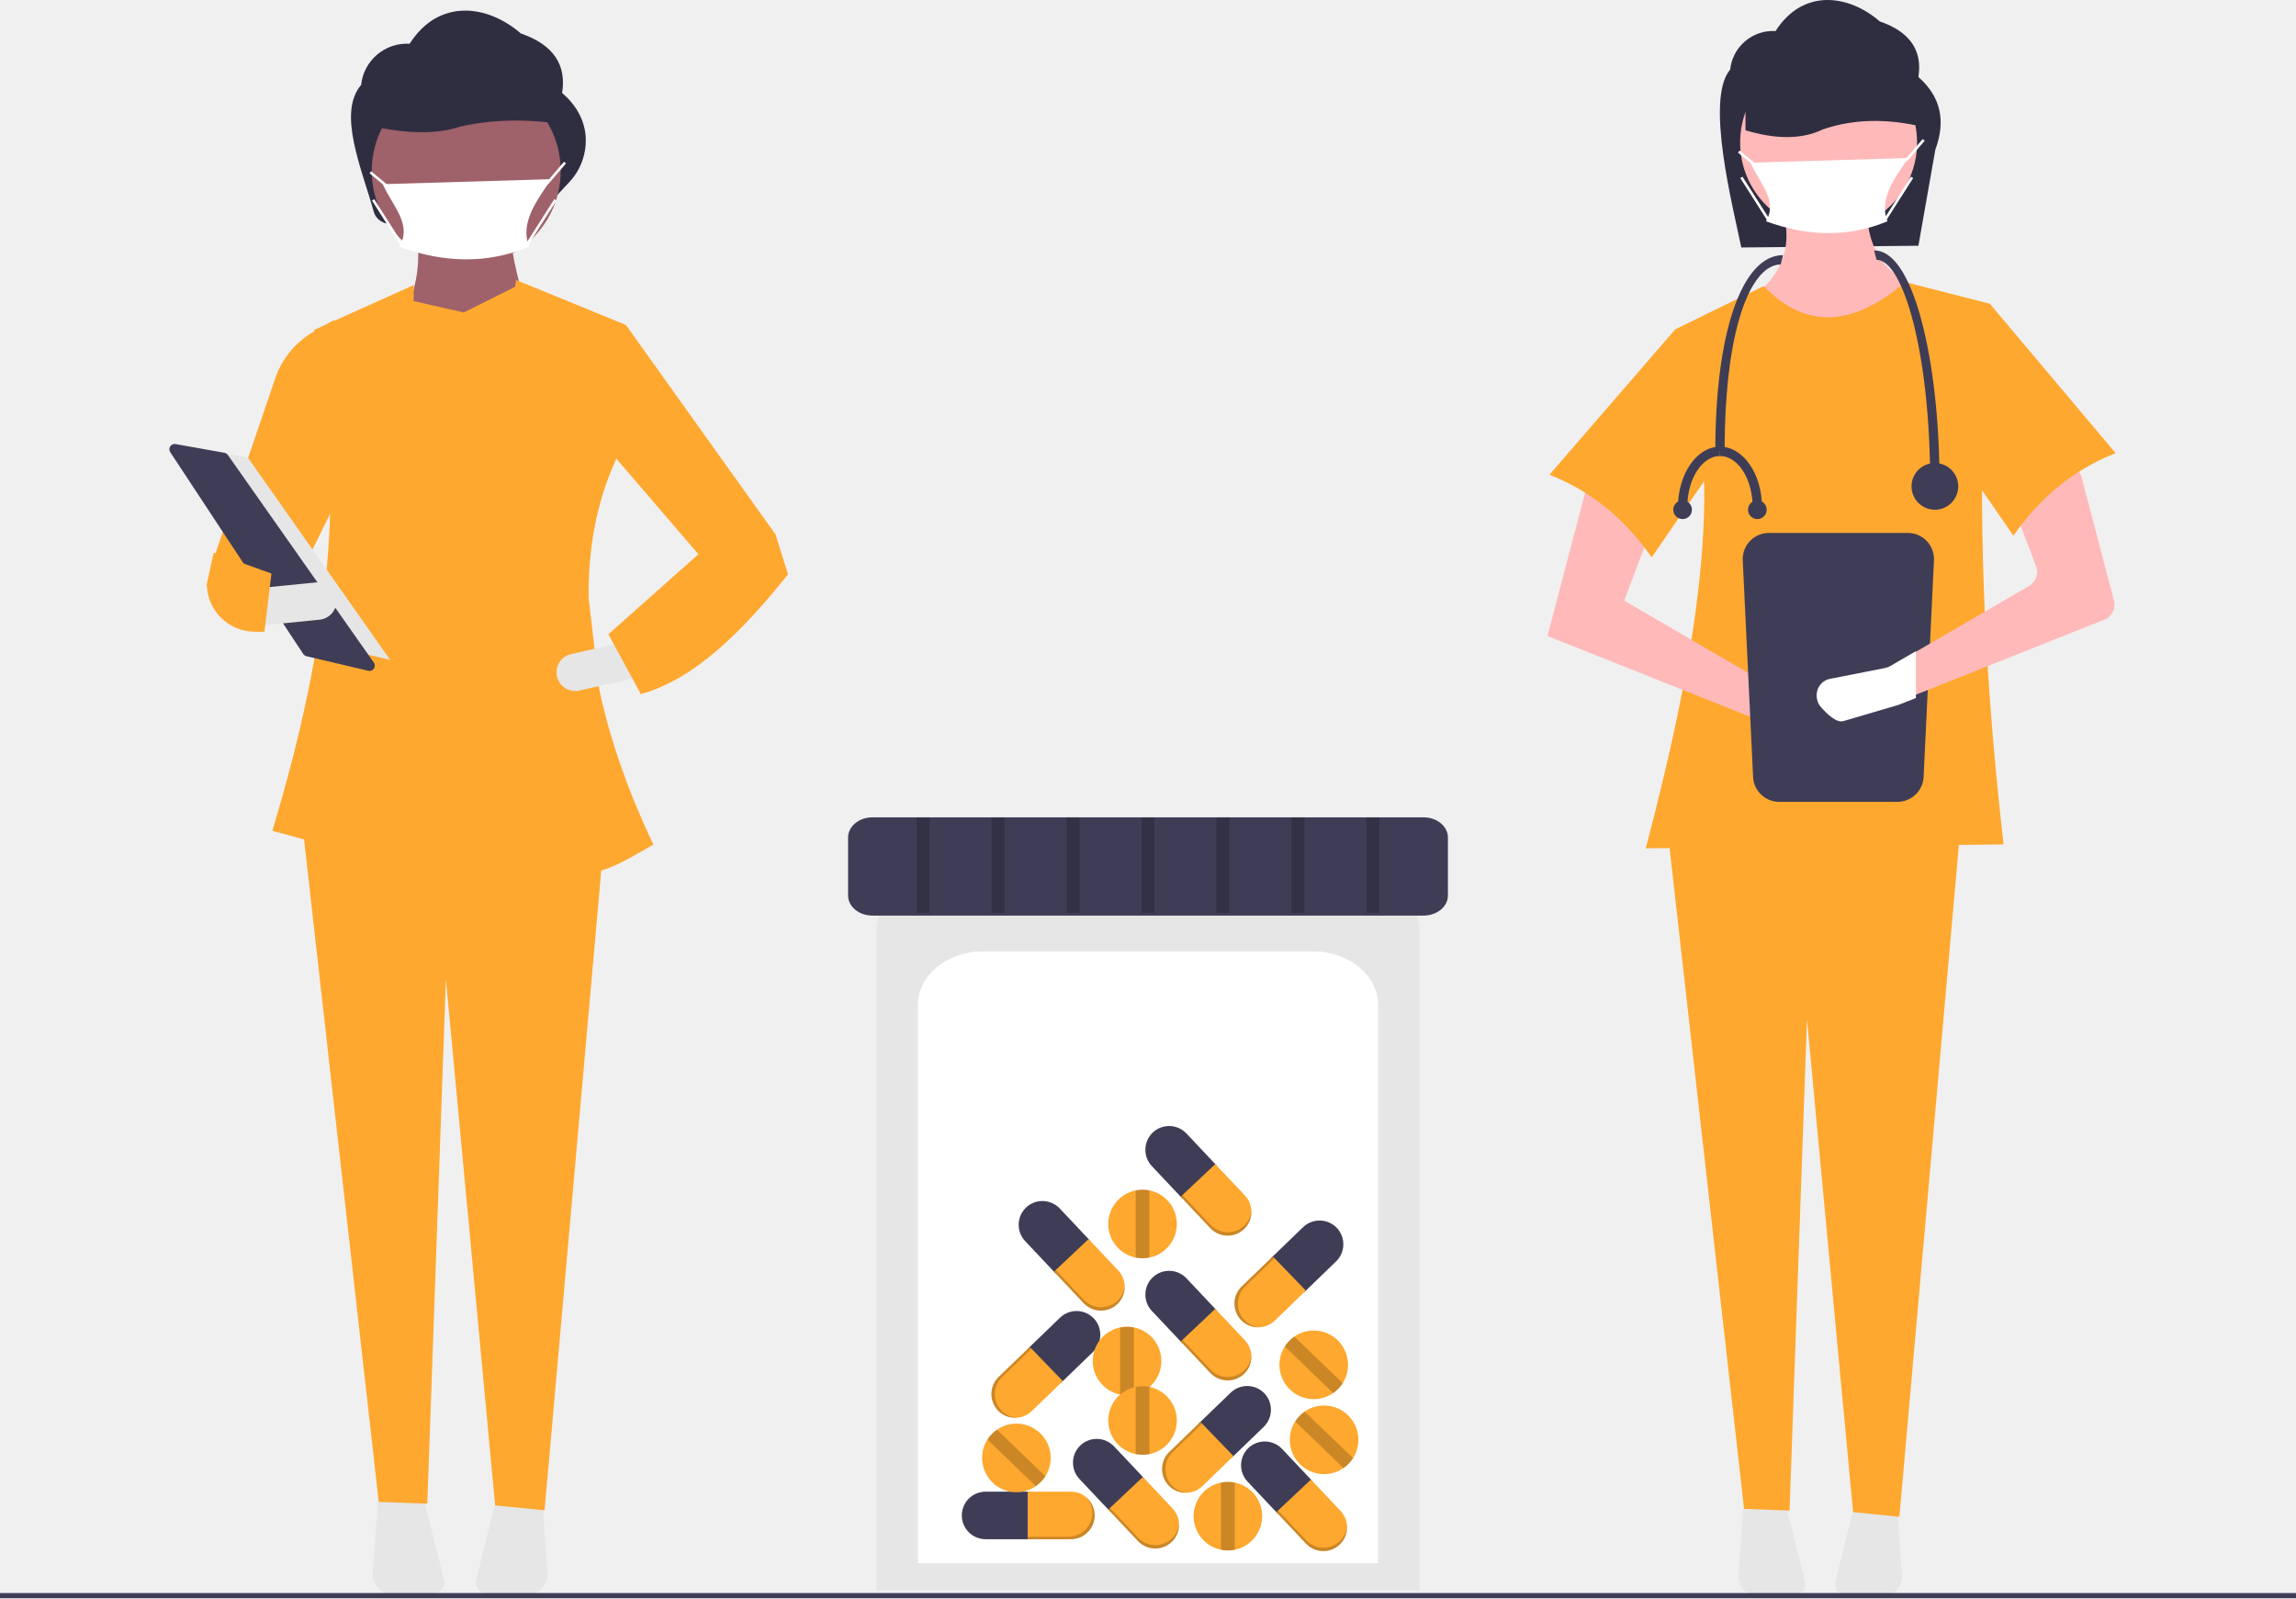
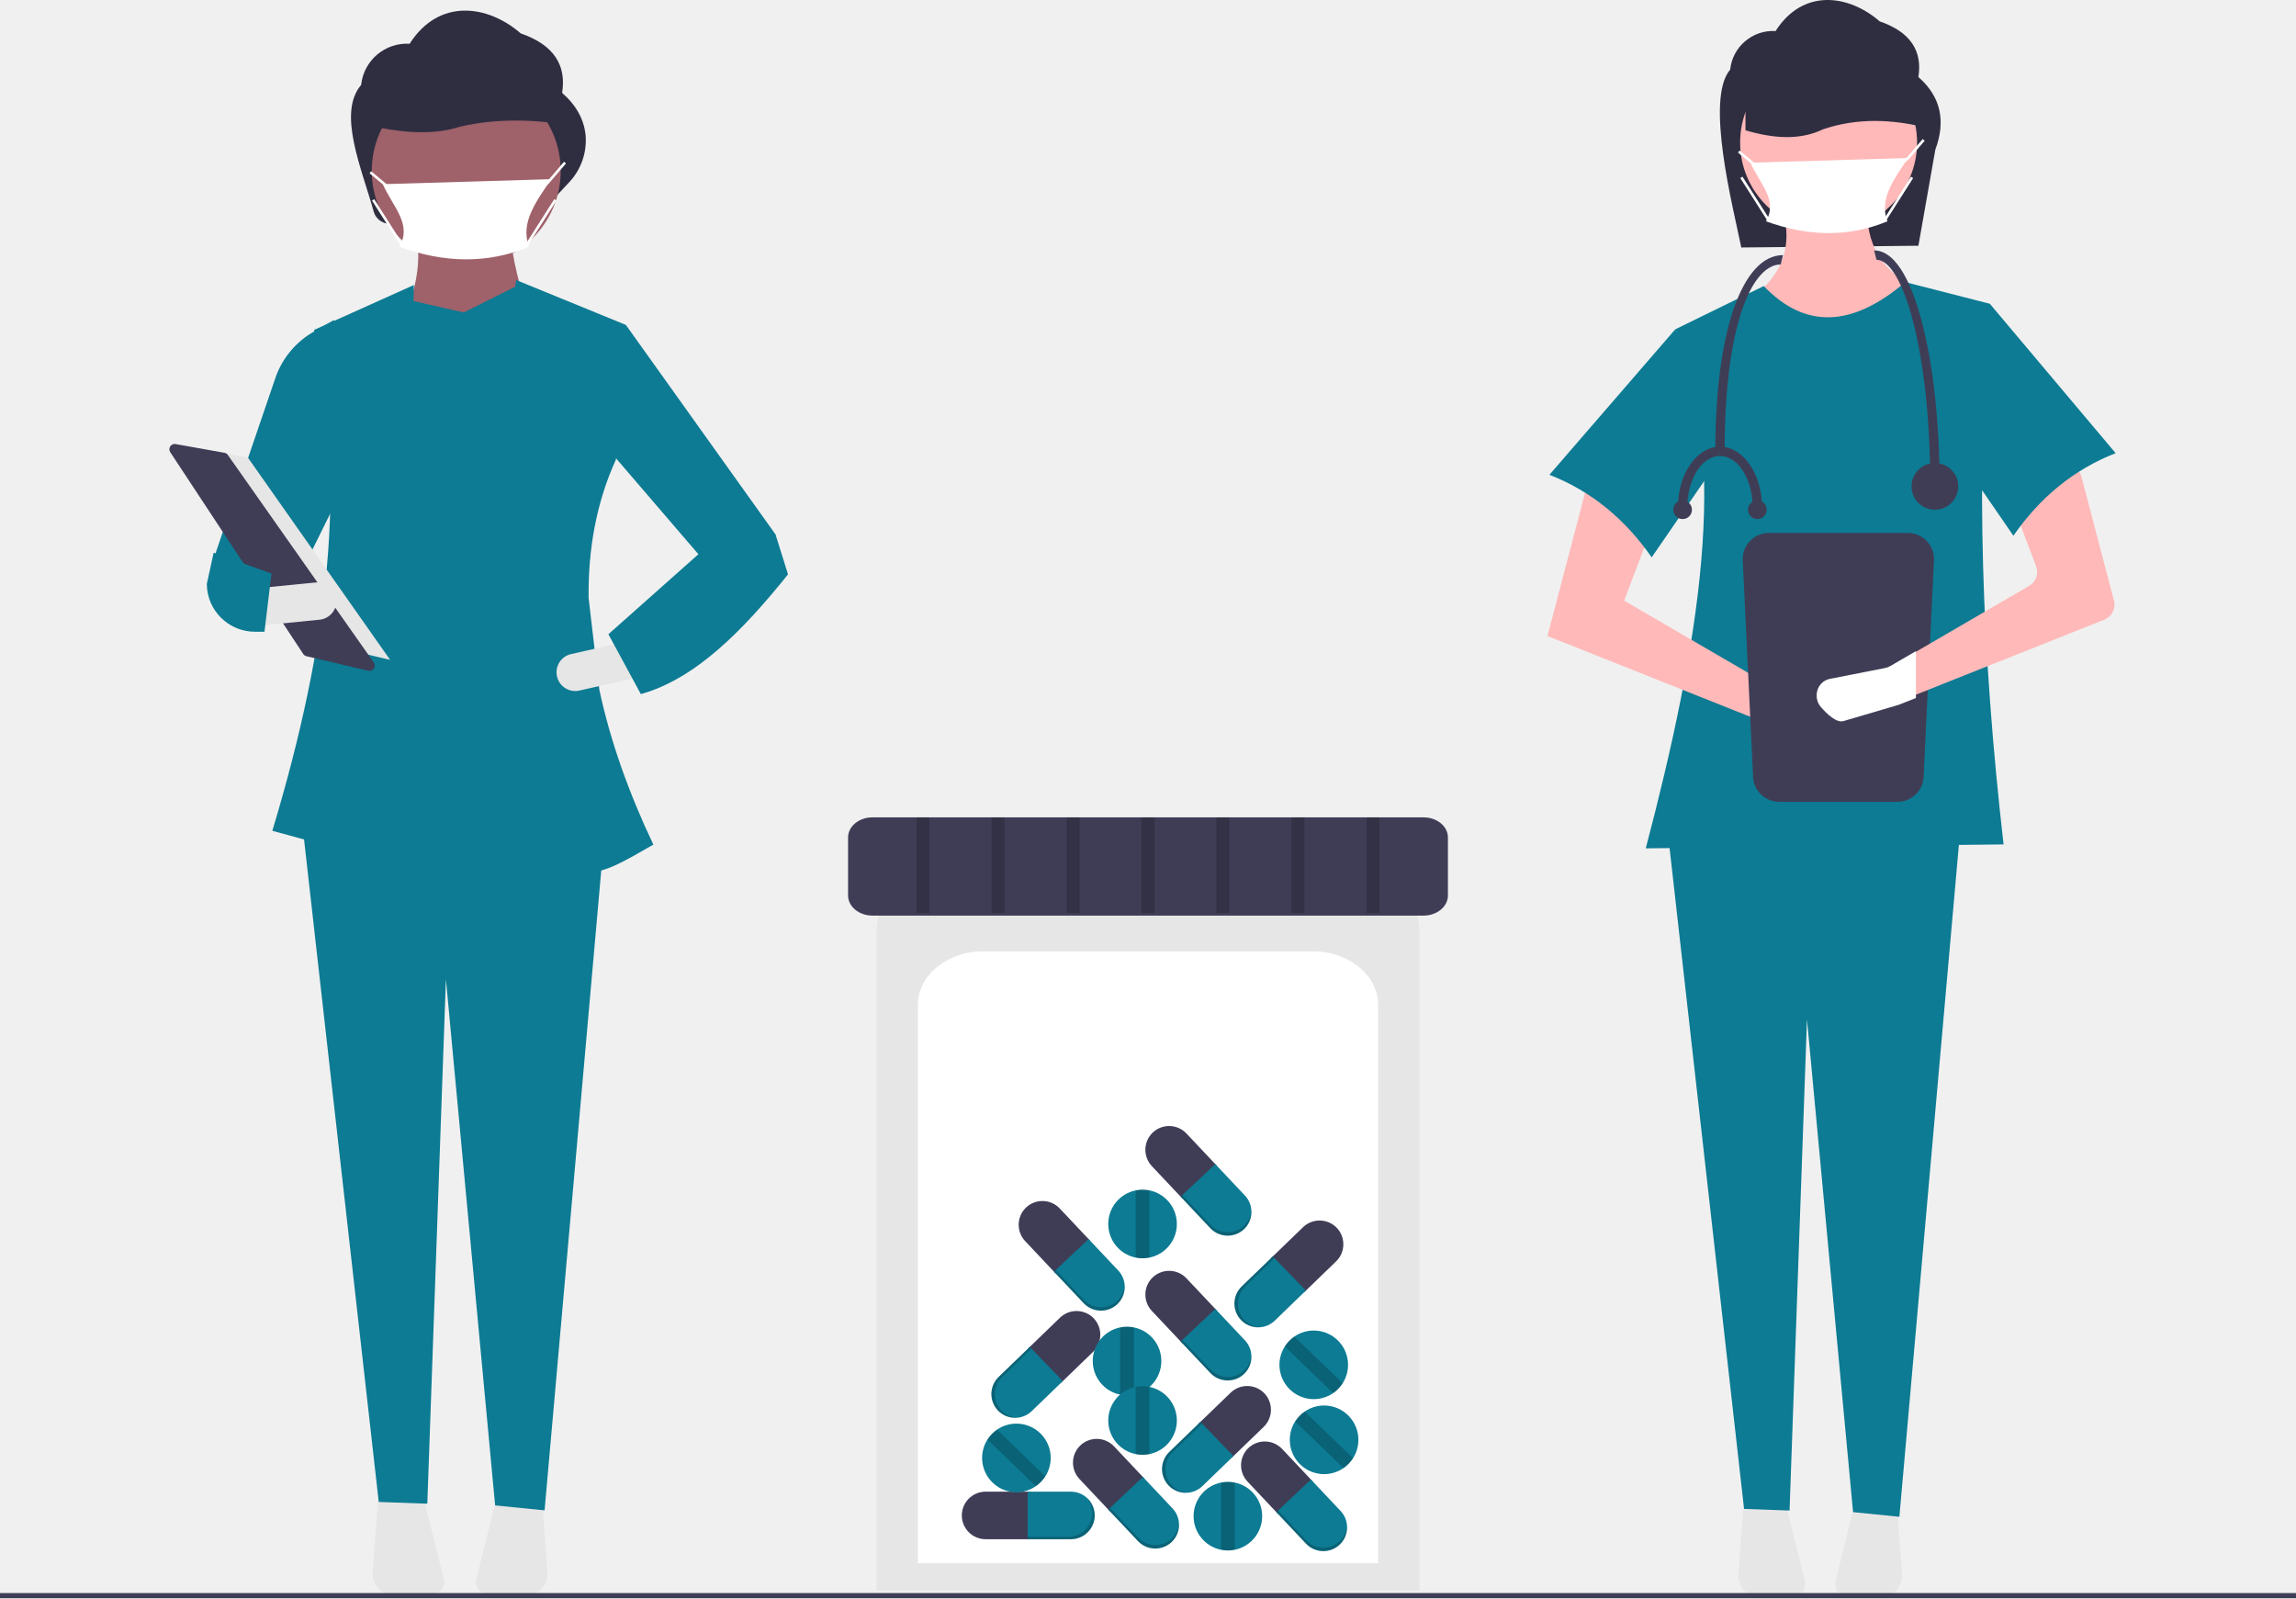
<svg xmlns="http://www.w3.org/2000/svg" id="ba65d029-7b6e-4d16-9739-50ea7099b679" data-name="Layer 1" width="888" height="618.106" viewBox="0 0 888 618.106">
  <path d="M897.957,235.99l-68.502.667c-3.22-15.851-14.038-57.443-4.295-68.787A16.674,16.674,0,0,1,842.723,152.95h0c10.617-16.62,28.302-14.124,40.255-3.745,12.029,4.151,16.565,11.525,14.979,21.532,8.909,7.798,10.552,17.285,6.553,28.085Z" transform="translate(-156 -140.947)" fill="#2f2e41" />
  <path d="M891.362,278.189l-49.422-6.843-9.884-14.447c13.616-9.032,18.434-21.647,12.166-38.778l34.216-.76c-1.603,15.255,3.442,27.067,17.488,34.216Z" transform="translate(-156 -140.947)" fill="#ffb9b9" />
  <path d="M830.255,723.967l-1.89,25.835a8.224,8.224,0,0,0,8.7,8.809L850.335,757.807a4.195,4.195,0,0,0,3.815-5.204l-7.366-29.463Z" transform="translate(-156 -140.947)" fill="#e6e6e6" />
  <path d="M873.216,723.14l-7.366,29.463a4.195,4.195,0,0,0,3.815,5.204l13.27.804a8.224,8.224,0,0,0,8.7-8.809l-1.89-25.835Z" transform="translate(-156 -140.947)" fill="#e6e6e6" />
-   <polygon points="734.602 586.606 716.694 584.809 698.866 394.239 692.128 584.195 674.534 583.565 644.881 320.485 758.172 320.485 734.602 586.606" fill="#fea82f" />
+   <polygon points="734.602 586.606 716.694 584.809 698.866 394.239 692.128 584.195 674.534 583.565 644.881 320.485 758.172 320.485 734.602 586.606" fill="#0c7b93" />
  <circle cx="707.229" cy="55.125" r="34.216" fill="#ffb9b9" />
-   <path d="M930.9,467.515l-138.383,1.521c20.537-78.181,32.821-150.804,11.405-200.731l34.216-16.728c16.498,17.208,34.871,15.434,54.745-1.521l32.695,8.364C919.978,323.891,922.488,394.011,930.9,467.515Z" transform="translate(-156 -140.947)" fill="#fea82f" />
+   <path d="M930.9,467.515l-138.383,1.521c20.537-78.181,32.821-150.804,11.405-200.731l34.216-16.728c16.498,17.208,34.871,15.434,54.745-1.521l32.695,8.364C919.978,323.891,922.488,394.011,930.9,467.515Z" transform="translate(-156 -140.947)" fill="#0c7b93" />
  <path d="M754.5,386.919l85.919,34.216,19.209,5.65a6.645,6.645,0,0,0,8.322-4.763h0a6.645,6.645,0,0,0-3.783-7.7l-19.946-6.113-60.067-34.976,12.546-33.075L770.467,326.091Z" transform="translate(-156 -140.947)" fill="#ffb9b9" />
-   <path d="M755.26,324.57c16.347,6.377,29.349,17.261,39.538,31.934l31.934-46.381-22.81-41.819Z" transform="translate(-156 -140.947)" fill="#fea82f" />
+   <path d="M755.26,324.57c16.347,6.377,29.349,17.261,39.538,31.934l31.934-46.381-22.81-41.819Z" transform="translate(-156 -140.947)" fill="#0c7b93" />
  <path d="M901.792,190.527c-13.887-3.578-27.54-4.069-40.813.469-8.455,4.095-18.608,3.717-29.899.344V157.203l60.959,1.626Z" transform="translate(-156 -140.947)" fill="#2f2e41" />
  <path d="M840.134,347.053A10.145,10.145,0,0,0,830,357.187l4,83.732A10.145,10.145,0,0,0,844.134,451.053h45.732A10.145,10.145,0,0,0,900,440.919l4-83.732A10.145,10.145,0,0,0,893.866,347.053Z" transform="translate(-156 -140.947)" fill="#3f3d56" />
  <path d="M969.89,380.593,895,410.413l-5.65,2.25c-.18.07-.36.13-.55.19l-18.93,5.57c-2.42.71-5.77-2.55-7.73-4.8a6.085,6.085,0,0,1-.16-7.93,6.746,6.746,0,0,1,.86-.83,5.589,5.589,0,0,1,2.5-1.1l18.91-3.72a6.336,6.336,0,0,0,1.93-.72l8.82-5.14,45.79-26.66a6.218,6.218,0,0,0,2.69-7.58l-8.74-23.05a6.211,6.211,0,0,1,2.87-7.68l14.48-7.76a6.206,6.206,0,0,1,8.94,3.9L973.6,373.233A6.219,6.219,0,0,1,969.89,380.593Z" transform="translate(-156 -140.947)" fill="#ffb9b9" />
-   <path d="M974.24,316.206c-16.347,6.377-29.349,17.261-39.538,31.934l-31.934-46.381,22.81-43.34Z" transform="translate(-156 -140.947)" fill="#fea82f" />
+   <path d="M974.24,316.206c-16.347,6.377-29.349,17.261-39.538,31.934l-31.934-46.381,22.81-43.34Z" transform="translate(-156 -140.947)" fill="#0c7b93" />
  <path d="M886,226.526c-14.968,6.226-30.663,5.973-47,0,4.754-8.114-2.352-14.469-6-22.66l61-1.813C889.335,209.169,882.452,217.576,886,226.526Z" transform="translate(-156 -140.947)" fill="#fff" />
  <polygon points="737.354 62.46 736.646 61.753 737.646 60.753 743.62 53.781 744.38 54.431 738.38 61.431 737.354 62.46" fill="#fff" />
  <rect x="831" y="198.148" width="1.001" height="7.81" transform="translate(-12.03491 570.5309) rotate(-50.19443)" fill="#fff" />
  <rect x="880.471" y="217.303" width="19.558" height="1" transform="matrix(0.537, -0.84358, 0.84358, 0.537, 72.44944, 710.8936)" fill="#fff" />
  <rect x="834.25" y="208.024" width="1" height="19.558" transform="translate(-142.4296 341.2609) rotate(-32.47119)" fill="#fff" />
  <path d="M897,392.768V410.885l-6.307,2.512c-.201.078-.402.145-.614.212L868.949,419.826c-2.701.792-6.441-2.846-8.628-5.358a6.792,6.792,0,0,1-.179-8.852,7.53,7.53,0,0,1,.96-.926,6.238,6.238,0,0,1,2.791-1.228l21.108-4.152a7.072,7.072,0,0,0,2.154-.804Z" transform="translate(-156 -140.947)" fill="#fff" />
  <path d="M906.14,328.149h-3.614c0-51.111-10.523-86.729-20.779-86.729l-.903-3.614c9.197,0,15.06,14.824,18.36,27.26C903.677,281.926,906.14,304.329,906.14,328.149Z" transform="translate(-156 -140.947)" fill="#3f3d56" />
  <path d="M823.025,315.501H819.411c0-46.809,10.596-75.888,26.199-75.888l-.903,3.614C833.914,243.227,823.025,265.575,823.025,315.501Z" transform="translate(-156 -140.947)" fill="#3f3d56" />
  <circle cx="748.333" cy="188.105" r="9.034" fill="#3f3d56" />
  <path d="M808.57,337.183h-3.614c0-12.952,7.295-23.489,16.262-23.489v3.614C814.244,317.308,808.57,326.224,808.57,337.183Z" transform="translate(-156 -140.947)" fill="#3f3d56" />
  <path d="M837.479,337.183h-3.614c0-10.959-5.674-19.875-12.648-19.875v-3.614C830.185,313.694,837.479,324.231,837.479,337.183Z" transform="translate(-156 -140.947)" fill="#3f3d56" />
  <circle cx="679.673" cy="197.14" r="3.614" fill="#3f3d56" />
  <circle cx="650.763" cy="197.14" r="3.614" fill="#3f3d56" />
  <path d="M371.271,216.644,307.805,227.392a6.424,6.424,0,0,1-7.27-4.613c-4.585-16.549-14.172-38.139-4.864-48.977a17.805,17.805,0,0,1,18.755-15.933h0c11.338-17.747,30.222-15.083,42.986-3.999,12.845,4.432,17.688,12.307,15.995,22.992,5.549,4.857,8.459,10.329,9.072,16.334a23.589,23.589,0,0,1-6.454,18.351Z" transform="translate(-156 -140.947)" fill="#2f2e41" />
  <path d="M361.403,266.609l-49.2-2.894c4.822-11.067,6.748-21.724,4.824-31.836h36.659C353.602,239.644,357.466,253.074,361.403,266.609Z" transform="translate(-156 -140.947)" fill="#9f616a" />
  <path d="M302.18,721.236l-2.018,27.588a8.782,8.782,0,0,0,9.29,9.407l14.17-.858a4.479,4.479,0,0,0,4.074-5.557l-7.866-31.462Z" transform="translate(-156 -140.947)" fill="#e6e6e6" />
  <path d="M348.055,720.353l-7.866,31.462a4.479,4.479,0,0,0,4.074,5.557l14.17.858a8.782,8.782,0,0,0,9.29-9.407l-2.018-27.588Z" transform="translate(-156 -140.947)" fill="#e6e6e6" />
-   <polygon points="210.62 584.119 191.498 582.2 172.46 378.701 165.265 581.544 146.478 580.871 114.813 299.944 235.79 299.944 210.62 584.119" fill="#fea82f" />
+   <polygon points="210.62 584.119 191.498 582.2 172.46 378.701 165.265 581.544 146.478 580.871 114.813 299.944 235.79 299.944 210.62 584.119" fill="#0c7b93" />
  <circle cx="180.323" cy="66.107" r="36.537" fill="#9f616a" />
  <path d="M377.502,189.6c-14.829-2.583-29.409-2.937-43.582.339-9.028,2.955-19.87,2.683-31.928.248V165.548l65.094,1.173Z" transform="translate(-156 -140.947)" fill="#2f2e41" />
  <path d="M360.639,236.37c-15.984,6.649-32.744,6.379-50.189,0,5.076-8.664-2.512-15.45-6.407-24.197l65.138-1.936C364.2,217.836,356.85,226.813,360.639,236.37Z" transform="translate(-156 -140.947)" fill="#fff" />
  <rect x="301.941" y="206.067" width="1.001" height="8.34" transform="translate(-208.685 167.0441) rotate(-50.19486)" fill="#fff" />
  <rect x="354.735" y="226.556" width="20.885" height="1" transform="matrix(0.537, -0.84358, 0.84358, 0.537, -178.4638, 272.2359)" fill="#fff" />
  <rect x="305.412" y="216.614" width="1" height="20.885" transform="matrix(0.84366, -0.53687, 0.53687, 0.84366, -230.0748, 58.78582)" fill="#fff" />
-   <path d="M266.861,373.693l-27.977-17.365,23.859-69.879a32.965,32.965,0,0,1,14.41-17.116l8.037-4.653.699,70.495Z" transform="translate(-156 -140.947)" fill="#fea82f" />
-   <path d="M387.789,407.631,383.65,372.179c-.221-18.713,2.962-36.805,10.554-53.475l3.859-52.095L355.615,249.245c-.13.865-.241,1.729-.365,2.594l-19.894,9.947-19.402-4.409.107-6.202-38.589,17.365c12.761,59.328,5.801,120.938-16.144,193.709l50.837,13.901.423-24.41,45.307-3.236c.467,7.92.842,15.699,1.059,23.305,25.565,9.412,26.443,9.256,49.737-4.22C399.415,448.084,392.07,427.79,387.789,407.631Z" transform="translate(-156 -140.947)" fill="#fea82f" />
-   <polygon points="297.051 224.063 271.004 215.381 229.34 166.878 242.062 125.663 299.945 206.699 297.051 224.063" fill="#fea82f" />
+   <path d="M266.861,373.693l-27.977-17.365,23.859-69.879a32.965,32.965,0,0,1,14.41-17.116l8.037-4.653.699,70.495Z" transform="translate(-156 -140.947)" fill="#0c7b93" />
+   <path d="M387.789,407.631,383.65,372.179c-.221-18.713,2.962-36.805,10.554-53.475l3.859-52.095L355.615,249.245c-.13.865-.241,1.729-.365,2.594l-19.894,9.947-19.402-4.409.107-6.202-38.589,17.365c12.761,59.328,5.801,120.938-16.144,193.709l50.837,13.901.423-24.41,45.307-3.236c.467,7.92.842,15.699,1.059,23.305,25.565,9.412,26.443,9.256,49.737-4.22C399.415,448.084,392.07,427.79,387.789,407.631Z" transform="translate(-156 -140.947)" fill="#0c7b93" />
+   <polygon points="297.051 224.063 271.004 215.381 229.34 166.878 242.062 125.663 299.945 206.699 297.051 224.063" fill="#0c7b93" />
  <path d="M371.419,402.56a7.246,7.246,0,0,0,8.655,5.459l22.111-5.007-3.196-14.113-22.111,5.006a7.237,7.237,0,0,0-5.459,8.655Z" transform="translate(-156 -140.947)" fill="#e6e6e6" />
-   <path d="M391.309,386.234l12.541,23.153c21.094-5.883,39.376-24.431,56.918-46.306l-4.824-15.435-29.906,7.718Z" transform="translate(-156 -140.947)" fill="#fea82f" />
+   <path d="M391.309,386.234l12.541,23.153c21.094-5.883,39.376-24.431,56.918-46.306l-4.824-15.435-29.906,7.718Z" transform="translate(-156 -140.947)" fill="#0c7b93" />
  <polygon points="71.79 172.661 95.866 176.96 150.897 255.207 121.662 248.328 71.79 172.661" fill="#e6e6e6" />
  <path d="M223.52,312.65a2.048,2.048,0,0,0-1.68,3.173l51.439,78.046a2.041,2.041,0,0,0,1.239.865l23.933,5.631a2.044,2.044,0,0,0,2.14-3.166L244.114,316.896a2.032,2.032,0,0,0-1.313-.836L223.906,312.685A2.217,2.217,0,0,0,223.52,312.65Z" transform="translate(-156 -140.947)" fill="#3f3d56" />
  <path d="M255.608,368.452l1.43,14.4,22.56-2.239a7.235,7.235,0,0,0-1.429-14.4Z" transform="translate(-156 -140.947)" fill="#e6e6e6" />
-   <path d="M235.991,366.784a18.609,18.609,0,0,0,18.587,18.485h3.71l2.701-22.505-22.36-8.05Z" transform="translate(-156 -140.947)" fill="#fea82f" />
+   <path d="M235.991,366.784a18.609,18.609,0,0,0,18.587,18.485h3.71l2.701-22.505-22.36-8.05Z" transform="translate(-156 -140.947)" fill="#0c7b93" />
  <polygon points="211.399 71.78 210.692 71.073 211.76 70.005 218.141 62.558 218.9 63.208 212.493 70.683 211.399 71.78" fill="#fff" />
  <rect y="616.106" width="888" height="2" fill="#3f3d56" />
  <path d="M495,756.053H705V501.337c0-13.488-13.285-24.46-29.614-24.46H524.614c-16.33,0-29.614,10.973-29.614,24.46Z" transform="translate(-156 -140.947)" fill="#e6e6e6" />
  <path d="M511,745.52H689V529.617c0-11.432-11.261-20.733-25.102-20.733H536.102C522.26,508.884,511,518.185,511,529.617Z" transform="translate(-156 -140.947)" fill="#fff" />
  <path d="M493.414,457.053c-5.19,0-9.414,3.488-9.414,7.775v22.444c0,4.287,4.223,7.775,9.414,7.775H706.587c5.19,0,9.413-3.488,9.413-7.775V464.828c0-4.287-4.223-7.775-9.413-7.775Z" transform="translate(-156 -140.947)" fill="#3f3d56" />
  <path d="M537.181,717.836a9.224,9.224,0,0,0-9.197,9.197v0a9.224,9.224,0,0,0,9.197,9.197H554.395V717.836Z" transform="translate(-156 -140.947)" fill="#3f3d56" />
-   <path d="M570.194,717.836H553.452V736.229h16.743a9.224,9.224,0,0,0,9.197-9.197v0A9.224,9.224,0,0,0,570.194,717.836Z" transform="translate(-156 -140.947)" fill="#fea82f" />
+   <path d="M570.194,717.836H553.452V736.229h16.743a9.224,9.224,0,0,0,9.197-9.197v0A9.224,9.224,0,0,0,570.194,717.836Z" transform="translate(-156 -140.947)" fill="#0c7b93" />
  <path d="M576.196,720.088a9.144,9.144,0,0,1,2.252,6.001v0a9.224,9.224,0,0,1-9.197,9.197H553.452v.943h16.743a9.224,9.224,0,0,0,9.197-9.197v0A9.177,9.177,0,0,0,576.196,720.088Z" transform="translate(-156 -140.947)" opacity="0.2" />
  <path d="M614.861,579.31a9.224,9.224,0,0,0-13-.384l0,0a9.224,9.224,0,0,0-.384,13l11.808,12.526,13.384-12.617Z" transform="translate(-156 -140.947)" fill="#3f3d56" />
-   <path d="M637.507,603.332l-11.484-12.183L612.638,603.766l11.484,12.183a9.224,9.224,0,0,0,13.0.384l0,0A9.224,9.224,0,0,0,637.507,603.332Z" transform="translate(-156 -140.947)" fill="#fea82f" />
+   <path d="M637.507,603.332l-11.484-12.183L612.638,603.766l11.484,12.183a9.224,9.224,0,0,0,13.0.384l0,0A9.224,9.224,0,0,0,637.507,603.332Z" transform="translate(-156 -140.947)" fill="#0c7b93" />
  <path d="M639.984,609.244a9.144,9.144,0,0,1-2.822,5.755l0,0a9.224,9.224,0,0,1-13-.384L613.324,603.119l-.686.647,11.484,12.183a9.224,9.224,0,0,0,13.0.384l0,0A9.177,9.177,0,0,0,639.984,609.244Z" transform="translate(-156 -140.947)" opacity="0.2" />
  <path d="M565.861,608.31a9.224,9.224,0,0,0-13-.384l0,0a9.224,9.224,0,0,0-.384,13l11.808,12.526,13.384-12.617Z" transform="translate(-156 -140.947)" fill="#3f3d56" />
-   <path d="M588.507,632.332l-11.484-12.183L563.638,632.766l11.484,12.183a9.224,9.224,0,0,0,13.0.384l0,0A9.224,9.224,0,0,0,588.507,632.332Z" transform="translate(-156 -140.947)" fill="#fea82f" />
+   <path d="M588.507,632.332l-11.484-12.183L563.638,632.766l11.484,12.183a9.224,9.224,0,0,0,13.0.384l0,0A9.224,9.224,0,0,0,588.507,632.332Z" transform="translate(-156 -140.947)" fill="#0c7b93" />
  <path d="M590.984,638.244a9.144,9.144,0,0,1-2.822,5.755l0,0a9.224,9.224,0,0,1-13-.384L564.324,632.119l-.686.647,11.484,12.183a9.224,9.224,0,0,0,13.0.384l0,0A9.177,9.177,0,0,0,590.984,638.244Z" transform="translate(-156 -140.947)" opacity="0.2" />
  <path d="M614.861,635.31a9.224,9.224,0,0,0-13-.384l0,0a9.224,9.224,0,0,0-.384,13l11.808,12.526,13.384-12.617Z" transform="translate(-156 -140.947)" fill="#3f3d56" />
-   <path d="M637.507,659.332l-11.484-12.183L612.638,659.766l11.484,12.183a9.224,9.224,0,0,0,13.0.384l0,0A9.224,9.224,0,0,0,637.507,659.332Z" transform="translate(-156 -140.947)" fill="#fea82f" />
+   <path d="M637.507,659.332l-11.484-12.183L612.638,659.766l11.484,12.183a9.224,9.224,0,0,0,13.0.384l0,0A9.224,9.224,0,0,0,637.507,659.332Z" transform="translate(-156 -140.947)" fill="#0c7b93" />
  <path d="M639.984,665.244a9.144,9.144,0,0,1-2.822,5.755l0,0a9.224,9.224,0,0,1-13-.384L613.324,659.119l-.686.647,11.484,12.183a9.224,9.224,0,0,0,13.0.384l0,0A9.177,9.177,0,0,0,639.984,665.244Z" transform="translate(-156 -140.947)" opacity="0.2" />
  <path d="M644.754,692.777a9.224,9.224,0,0,0,.226-13.004l0,0a9.224,9.224,0,0,0-13.004-.226L619.594,691.506l12.778,13.23Z" transform="translate(-156 -140.947)" fill="#3f3d56" />
-   <path d="M621.008,715.712l12.043-11.632L620.272,690.851,608.23,702.482a9.224,9.224,0,0,0-.226,13.004l0,0A9.224,9.224,0,0,0,621.008,715.712Z" transform="translate(-156 -140.947)" fill="#fea82f" />
+   <path d="M621.008,715.712l12.043-11.632L620.272,690.851,608.23,702.482a9.224,9.224,0,0,0-.226,13.004l0,0A9.224,9.224,0,0,0,621.008,715.712Z" transform="translate(-156 -140.947)" fill="#0c7b93" />
  <path d="M615.127,718.261a9.144,9.144,0,0,1-5.789-2.752l0,0a9.224,9.224,0,0,1,.226-13.004L620.928,691.529l-.655-.678L608.23,702.482a9.224,9.224,0,0,0-.226,13.004l0,0A9.177,9.177,0,0,0,615.127,718.261Z" transform="translate(-156 -140.947)" opacity="0.2" />
  <path d="M578.754,663.777a9.224,9.224,0,0,0,.226-13.004l0,0a9.224,9.224,0,0,0-13.004-.226L553.594,662.506l12.778,13.23Z" transform="translate(-156 -140.947)" fill="#3f3d56" />
-   <path d="M555.008,686.712l12.043-11.632L554.272,661.851,542.23,673.482a9.224,9.224,0,0,0-.226,13.004l0,0A9.224,9.224,0,0,0,555.008,686.712Z" transform="translate(-156 -140.947)" fill="#fea82f" />
+   <path d="M555.008,686.712l12.043-11.632L554.272,661.851,542.23,673.482a9.224,9.224,0,0,0-.226,13.004l0,0A9.224,9.224,0,0,0,555.008,686.712Z" transform="translate(-156 -140.947)" fill="#0c7b93" />
  <path d="M549.127,689.261a9.144,9.144,0,0,1-5.789-2.752l0,0a9.224,9.224,0,0,1,.226-13.004L554.928,662.529l-.655-.678L542.23,673.482a9.224,9.224,0,0,0-.226,13.004l0,0A9.177,9.177,0,0,0,549.127,689.261Z" transform="translate(-156 -140.947)" opacity="0.2" />
  <path d="M672.754,628.777a9.224,9.224,0,0,0,.226-13.004l0,0a9.224,9.224,0,0,0-13.004-.226L647.594,627.506l12.778,13.23Z" transform="translate(-156 -140.947)" fill="#3f3d56" />
-   <path d="M649.008,651.712l12.043-11.632L648.272,626.851,636.23,638.482a9.224,9.224,0,0,0-.226,13.004l0,0A9.224,9.224,0,0,0,649.008,651.712Z" transform="translate(-156 -140.947)" fill="#fea82f" />
+   <path d="M649.008,651.712l12.043-11.632L648.272,626.851,636.23,638.482a9.224,9.224,0,0,0-.226,13.004l0,0A9.224,9.224,0,0,0,649.008,651.712Z" transform="translate(-156 -140.947)" fill="#0c7b93" />
  <path d="M643.127,654.261a9.144,9.144,0,0,1-5.789-2.752l0,0a9.224,9.224,0,0,1,.226-13.004L648.928,627.529l-.655-.678L636.23,638.482a9.224,9.224,0,0,0-.226,13.004l0,0A9.177,9.177,0,0,0,643.127,654.261Z" transform="translate(-156 -140.947)" opacity="0.2" />
  <path d="M651.861,701.31a9.224,9.224,0,0,0-13-.384l0,0a9.224,9.224,0,0,0-.384,13l11.808,12.526,13.384-12.617Z" transform="translate(-156 -140.947)" fill="#3f3d56" />
-   <path d="M674.507,725.332l-11.484-12.183L649.638,725.766l11.484,12.183a9.224,9.224,0,0,0,13.0.384l0,0A9.224,9.224,0,0,0,674.507,725.332Z" transform="translate(-156 -140.947)" fill="#fea82f" />
+   <path d="M674.507,725.332l-11.484-12.183L649.638,725.766l11.484,12.183a9.224,9.224,0,0,0,13.0.384l0,0A9.224,9.224,0,0,0,674.507,725.332Z" transform="translate(-156 -140.947)" fill="#0c7b93" />
  <path d="M676.984,731.244a9.144,9.144,0,0,1-2.822,5.755l0,0a9.224,9.224,0,0,1-13-.384L650.324,725.119l-.686.647,11.484,12.183a9.224,9.224,0,0,0,13.0.384l0,0A9.177,9.177,0,0,0,676.984,731.244Z" transform="translate(-156 -140.947)" opacity="0.2" />
  <path d="M586.861,700.31a9.224,9.224,0,0,0-13-.384l0,0a9.224,9.224,0,0,0-.384,13l11.808,12.526,13.384-12.617Z" transform="translate(-156 -140.947)" fill="#3f3d56" />
-   <path d="M609.507,724.332l-11.484-12.183L584.638,724.766l11.484,12.183a9.224,9.224,0,0,0,13.0.384l0,0A9.224,9.224,0,0,0,609.507,724.332Z" transform="translate(-156 -140.947)" fill="#fea82f" />
+   <path d="M609.507,724.332l-11.484-12.183L584.638,724.766l11.484,12.183a9.224,9.224,0,0,0,13.0.384l0,0A9.224,9.224,0,0,0,609.507,724.332Z" transform="translate(-156 -140.947)" fill="#0c7b93" />
  <path d="M611.984,730.244a9.144,9.144,0,0,1-2.822,5.755l0,0a9.224,9.224,0,0,1-13-.384L585.324,724.119l-.686.647,11.484,12.183a9.224,9.224,0,0,0,13.0.384l0,0A9.177,9.177,0,0,0,611.984,730.244Z" transform="translate(-156 -140.947)" opacity="0.2" />
-   <path d="M605.158,667.316A13.263,13.263,0,0,1,594.547,680.314a13.395,13.395,0,0,1-5.305,0,13.266,13.266,0,0,1,0-25.996,13.397,13.397,0,0,1,5.305,0A13.263,13.263,0,0,1,605.158,667.316Z" transform="translate(-156 -140.947)" fill="#fea82f" />
+   <path d="M605.158,667.316A13.263,13.263,0,0,1,594.547,680.314a13.395,13.395,0,0,1-5.305,0,13.266,13.266,0,0,1,0-25.996,13.397,13.397,0,0,1,5.305,0A13.263,13.263,0,0,1,605.158,667.316Z" transform="translate(-156 -140.947)" fill="#0c7b93" />
  <path d="M594.547,654.318V680.314a13.395,13.395,0,0,1-5.305,0V654.318a13.397,13.397,0,0,1,5.305,0Z" transform="translate(-156 -140.947)" opacity="0.2" />
-   <path d="M611.158,614.316A13.263,13.263,0,0,1,600.547,627.314a13.395,13.395,0,0,1-5.305,0,13.266,13.266,0,0,1,0-25.996,13.397,13.397,0,0,1,5.305,0A13.263,13.263,0,0,1,611.158,614.316Z" transform="translate(-156 -140.947)" fill="#fea82f" />
+   <path d="M611.158,614.316A13.263,13.263,0,0,1,600.547,627.314a13.395,13.395,0,0,1-5.305,0,13.266,13.266,0,0,1,0-25.996,13.397,13.397,0,0,1,5.305,0A13.263,13.263,0,0,1,611.158,614.316Z" transform="translate(-156 -140.947)" fill="#0c7b93" />
  <path d="M600.547,601.318V627.314a13.395,13.395,0,0,1-5.305,0V601.318a13.397,13.397,0,0,1,5.305,0Z" transform="translate(-156 -140.947)" opacity="0.2" />
-   <path d="M611.158,690.316A13.263,13.263,0,0,1,600.547,703.314a13.395,13.395,0,0,1-5.305,0,13.266,13.266,0,0,1,0-25.996,13.397,13.397,0,0,1,5.305,0A13.263,13.263,0,0,1,611.158,690.316Z" transform="translate(-156 -140.947)" fill="#fea82f" />
+   <path d="M611.158,690.316A13.263,13.263,0,0,1,600.547,703.314a13.395,13.395,0,0,1-5.305,0,13.266,13.266,0,0,1,0-25.996,13.397,13.397,0,0,1,5.305,0A13.263,13.263,0,0,1,611.158,690.316Z" transform="translate(-156 -140.947)" fill="#0c7b93" />
  <path d="M600.547,677.318V703.314a13.395,13.395,0,0,1-5.305,0V677.318a13.397,13.397,0,0,1,5.305,0Z" transform="translate(-156 -140.947)" opacity="0.2" />
-   <path d="M644.158,727.316A13.263,13.263,0,0,1,633.547,740.314a13.395,13.395,0,0,1-5.305,0,13.266,13.266,0,0,1,0-25.996,13.397,13.397,0,0,1,5.305,0A13.263,13.263,0,0,1,644.158,727.316Z" transform="translate(-156 -140.947)" fill="#fea82f" />
+   <path d="M644.158,727.316A13.263,13.263,0,0,1,633.547,740.314a13.395,13.395,0,0,1-5.305,0,13.266,13.266,0,0,1,0-25.996,13.397,13.397,0,0,1,5.305,0A13.263,13.263,0,0,1,644.158,727.316Z" transform="translate(-156 -140.947)" fill="#0c7b93" />
  <path d="M633.547,714.318V740.314a13.395,13.395,0,0,1-5.305,0V714.318a13.397,13.397,0,0,1,5.305,0Z" transform="translate(-156 -140.947)" opacity="0.2" />
-   <path d="M673.31,659.24a13.263,13.263,0,0,1,1.995,16.66,13.395,13.395,0,0,1-3.682,3.82,13.266,13.266,0,0,1-18.717-18.04,13.397,13.397,0,0,1,3.682-3.82A13.263,13.263,0,0,1,673.31,659.24Z" transform="translate(-156 -140.947)" fill="#fea82f" />
+   <path d="M673.31,659.24a13.263,13.263,0,0,1,1.995,16.66,13.395,13.395,0,0,1-3.682,3.82,13.266,13.266,0,0,1-18.717-18.04,13.397,13.397,0,0,1,3.682-3.82A13.263,13.263,0,0,1,673.31,659.24Z" transform="translate(-156 -140.947)" fill="#0c7b93" />
  <path d="M656.588,657.86l18.717,18.04a13.395,13.395,0,0,1-3.682,3.82l-18.717-18.04a13.397,13.397,0,0,1,3.682-3.82Z" transform="translate(-156 -140.947)" opacity="0.2" />
-   <path d="M677.31,688.24a13.263,13.263,0,0,1,1.995,16.66,13.395,13.395,0,0,1-3.682,3.82,13.266,13.266,0,0,1-18.717-18.04,13.397,13.397,0,0,1,3.682-3.82A13.263,13.263,0,0,1,677.31,688.24Z" transform="translate(-156 -140.947)" fill="#fea82f" />
+   <path d="M677.31,688.24a13.263,13.263,0,0,1,1.995,16.66,13.395,13.395,0,0,1-3.682,3.82,13.266,13.266,0,0,1-18.717-18.04,13.397,13.397,0,0,1,3.682-3.82A13.263,13.263,0,0,1,677.31,688.24Z" transform="translate(-156 -140.947)" fill="#0c7b93" />
  <path d="M660.588,686.86l18.717,18.04a13.395,13.395,0,0,1-3.682,3.82l-18.717-18.04a13.397,13.397,0,0,1,3.682-3.82Z" transform="translate(-156 -140.947)" opacity="0.2" />
-   <path d="M558.31,695.24a13.263,13.263,0,0,1,1.995,16.66,13.395,13.395,0,0,1-3.682,3.82,13.266,13.266,0,0,1-18.717-18.04,13.397,13.397,0,0,1,3.682-3.82A13.263,13.263,0,0,1,558.31,695.24Z" transform="translate(-156 -140.947)" fill="#fea82f" />
+   <path d="M558.31,695.24a13.263,13.263,0,0,1,1.995,16.66,13.395,13.395,0,0,1-3.682,3.82,13.266,13.266,0,0,1-18.717-18.04,13.397,13.397,0,0,1,3.682-3.82A13.263,13.263,0,0,1,558.31,695.24Z" transform="translate(-156 -140.947)" fill="#0c7b93" />
  <path d="M541.588,693.86l18.717,18.04a13.395,13.395,0,0,1-3.682,3.82l-18.717-18.04a13.397,13.397,0,0,1,3.682-3.82Z" transform="translate(-156 -140.947)" opacity="0.2" />
  <rect x="354.5" y="316.106" width="5" height="37" opacity="0.2" />
  <rect x="383.5" y="316.106" width="5" height="37" opacity="0.2" />
  <rect x="412.5" y="316.106" width="5" height="37" opacity="0.2" />
  <rect x="441.5" y="316.106" width="5" height="37" opacity="0.2" />
  <rect x="470.5" y="316.106" width="5" height="37" opacity="0.2" />
  <rect x="499.5" y="316.106" width="5" height="37" opacity="0.2" />
  <rect x="528.5" y="316.106" width="5" height="37" opacity="0.2" />
</svg>
